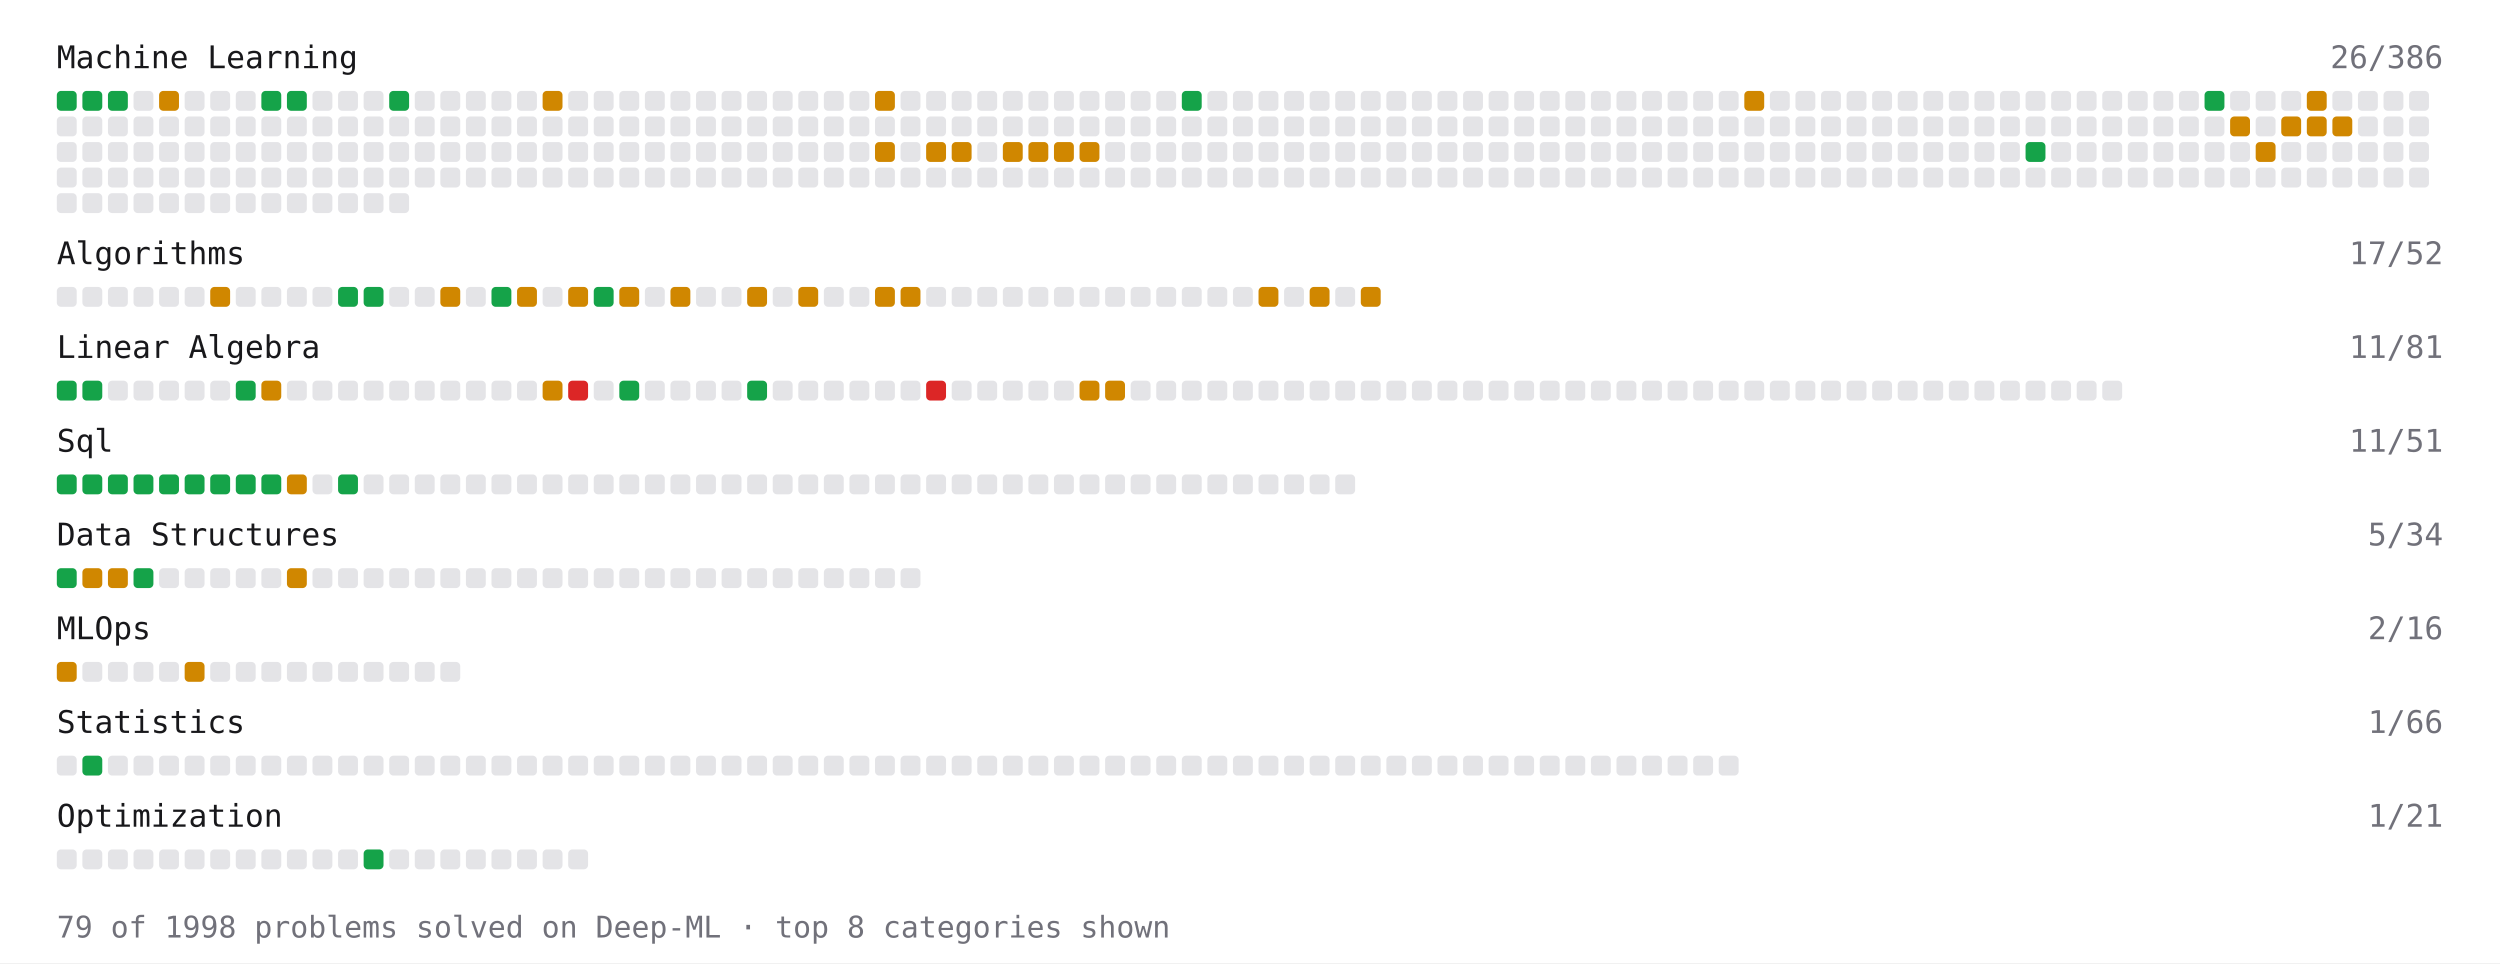
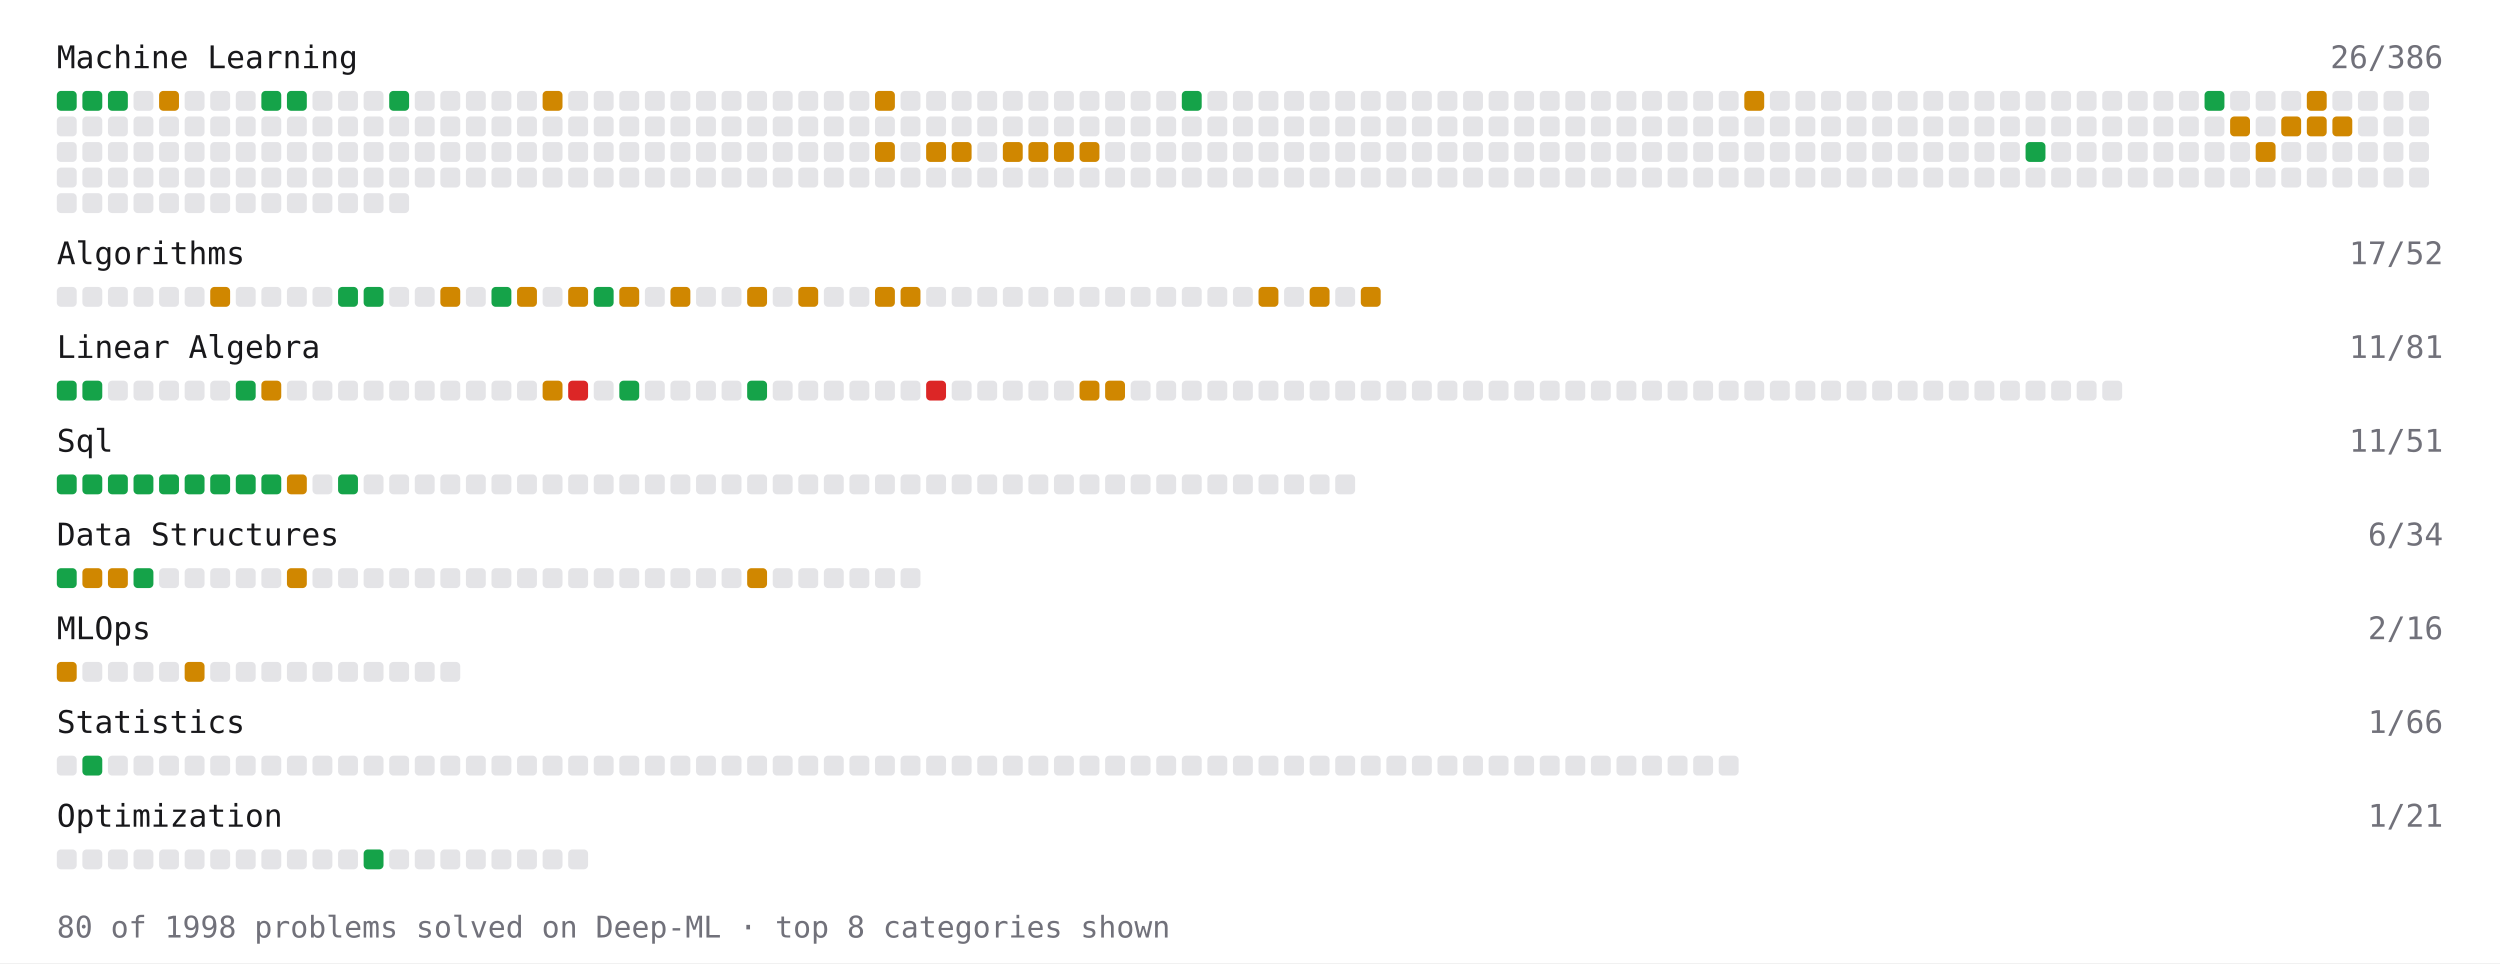
- <svg xmlns="http://www.w3.org/2000/svg" width="880" height="339" viewBox="0 0 880 339" role="img" aria-label="Deep-ML coverage: 79 of 1998 problems solved">
+ <svg xmlns="http://www.w3.org/2000/svg" width="880" height="339" viewBox="0 0 880 339" role="img" aria-label="Deep-ML coverage: 80 of 1998 problems solved">
  <style>
  .bg{fill:#ffffff}.tx{fill:#18181b}.dim{fill:#71717a}.none{fill:#e4e4e7}
  .e{fill:#15a349}.m{fill:#d08700}.h{fill:#dc2626}.u{fill:#a1a1aa}
  @media (prefers-color-scheme:dark){
    .bg{fill:#0b0b0d}.tx{fill:#fafafa}.dim{fill:#8b8b95}.none{fill:#26262b}
    .e{fill:#34d27b}.m{fill:#f5b13d}.h{fill:#f76d6d}.u{fill:#5c5c66}
  }
</style>
  <rect width="880" height="339" class="bg" />
  <text x="20" y="24" class="tx" font-size="11" font-family="ui-monospace,monospace">Machine Learning</text>
  <text x="860" y="24" class="dim" font-size="11" text-anchor="end" font-family="ui-monospace,monospace">26/386</text>
  <rect x="20" y="32" width="7" height="7" rx="1.5" class="e" />
  <rect x="29" y="32" width="7" height="7" rx="1.5" class="e" />
  <rect x="38" y="32" width="7" height="7" rx="1.5" class="e" />
  <rect x="47" y="32" width="7" height="7" rx="1.5" class="none" />
  <rect x="56" y="32" width="7" height="7" rx="1.5" class="m" />
  <rect x="65" y="32" width="7" height="7" rx="1.5" class="none" />
  <rect x="74" y="32" width="7" height="7" rx="1.5" class="none" />
  <rect x="83" y="32" width="7" height="7" rx="1.5" class="none" />
  <rect x="92" y="32" width="7" height="7" rx="1.5" class="e" />
  <rect x="101" y="32" width="7" height="7" rx="1.5" class="e" />
  <rect x="110" y="32" width="7" height="7" rx="1.5" class="none" />
  <rect x="119" y="32" width="7" height="7" rx="1.5" class="none" />
  <rect x="128" y="32" width="7" height="7" rx="1.5" class="none" />
  <rect x="137" y="32" width="7" height="7" rx="1.5" class="e" />
  <rect x="146" y="32" width="7" height="7" rx="1.5" class="none" />
  <rect x="155" y="32" width="7" height="7" rx="1.5" class="none" />
  <rect x="164" y="32" width="7" height="7" rx="1.5" class="none" />
  <rect x="173" y="32" width="7" height="7" rx="1.5" class="none" />
  <rect x="182" y="32" width="7" height="7" rx="1.5" class="none" />
  <rect x="191" y="32" width="7" height="7" rx="1.5" class="m" />
  <rect x="200" y="32" width="7" height="7" rx="1.5" class="none" />
  <rect x="209" y="32" width="7" height="7" rx="1.5" class="none" />
  <rect x="218" y="32" width="7" height="7" rx="1.5" class="none" />
  <rect x="227" y="32" width="7" height="7" rx="1.5" class="none" />
  <rect x="236" y="32" width="7" height="7" rx="1.5" class="none" />
  <rect x="245" y="32" width="7" height="7" rx="1.5" class="none" />
  <rect x="254" y="32" width="7" height="7" rx="1.5" class="none" />
  <rect x="263" y="32" width="7" height="7" rx="1.5" class="none" />
  <rect x="272" y="32" width="7" height="7" rx="1.5" class="none" />
  <rect x="281" y="32" width="7" height="7" rx="1.5" class="none" />
  <rect x="290" y="32" width="7" height="7" rx="1.5" class="none" />
  <rect x="299" y="32" width="7" height="7" rx="1.5" class="none" />
  <rect x="308" y="32" width="7" height="7" rx="1.5" class="m" />
  <rect x="317" y="32" width="7" height="7" rx="1.5" class="none" />
  <rect x="326" y="32" width="7" height="7" rx="1.5" class="none" />
  <rect x="335" y="32" width="7" height="7" rx="1.5" class="none" />
  <rect x="344" y="32" width="7" height="7" rx="1.5" class="none" />
  <rect x="353" y="32" width="7" height="7" rx="1.5" class="none" />
  <rect x="362" y="32" width="7" height="7" rx="1.5" class="none" />
  <rect x="371" y="32" width="7" height="7" rx="1.5" class="none" />
  <rect x="380" y="32" width="7" height="7" rx="1.5" class="none" />
  <rect x="389" y="32" width="7" height="7" rx="1.5" class="none" />
  <rect x="398" y="32" width="7" height="7" rx="1.5" class="none" />
  <rect x="407" y="32" width="7" height="7" rx="1.5" class="none" />
  <rect x="416" y="32" width="7" height="7" rx="1.5" class="e" />
  <rect x="425" y="32" width="7" height="7" rx="1.5" class="none" />
  <rect x="434" y="32" width="7" height="7" rx="1.5" class="none" />
  <rect x="443" y="32" width="7" height="7" rx="1.5" class="none" />
  <rect x="452" y="32" width="7" height="7" rx="1.5" class="none" />
  <rect x="461" y="32" width="7" height="7" rx="1.5" class="none" />
  <rect x="470" y="32" width="7" height="7" rx="1.5" class="none" />
  <rect x="479" y="32" width="7" height="7" rx="1.5" class="none" />
  <rect x="488" y="32" width="7" height="7" rx="1.5" class="none" />
  <rect x="497" y="32" width="7" height="7" rx="1.5" class="none" />
  <rect x="506" y="32" width="7" height="7" rx="1.5" class="none" />
  <rect x="515" y="32" width="7" height="7" rx="1.5" class="none" />
  <rect x="524" y="32" width="7" height="7" rx="1.5" class="none" />
  <rect x="533" y="32" width="7" height="7" rx="1.5" class="none" />
  <rect x="542" y="32" width="7" height="7" rx="1.5" class="none" />
  <rect x="551" y="32" width="7" height="7" rx="1.5" class="none" />
  <rect x="560" y="32" width="7" height="7" rx="1.5" class="none" />
  <rect x="569" y="32" width="7" height="7" rx="1.5" class="none" />
  <rect x="578" y="32" width="7" height="7" rx="1.5" class="none" />
  <rect x="587" y="32" width="7" height="7" rx="1.5" class="none" />
  <rect x="596" y="32" width="7" height="7" rx="1.5" class="none" />
  <rect x="605" y="32" width="7" height="7" rx="1.5" class="none" />
  <rect x="614" y="32" width="7" height="7" rx="1.5" class="m" />
  <rect x="623" y="32" width="7" height="7" rx="1.5" class="none" />
  <rect x="632" y="32" width="7" height="7" rx="1.5" class="none" />
  <rect x="641" y="32" width="7" height="7" rx="1.5" class="none" />
  <rect x="650" y="32" width="7" height="7" rx="1.5" class="none" />
  <rect x="659" y="32" width="7" height="7" rx="1.5" class="none" />
  <rect x="668" y="32" width="7" height="7" rx="1.5" class="none" />
  <rect x="677" y="32" width="7" height="7" rx="1.5" class="none" />
  <rect x="686" y="32" width="7" height="7" rx="1.5" class="none" />
  <rect x="695" y="32" width="7" height="7" rx="1.5" class="none" />
  <rect x="704" y="32" width="7" height="7" rx="1.5" class="none" />
  <rect x="713" y="32" width="7" height="7" rx="1.5" class="none" />
  <rect x="722" y="32" width="7" height="7" rx="1.5" class="none" />
  <rect x="731" y="32" width="7" height="7" rx="1.5" class="none" />
  <rect x="740" y="32" width="7" height="7" rx="1.5" class="none" />
  <rect x="749" y="32" width="7" height="7" rx="1.5" class="none" />
  <rect x="758" y="32" width="7" height="7" rx="1.5" class="none" />
  <rect x="767" y="32" width="7" height="7" rx="1.5" class="none" />
  <rect x="776" y="32" width="7" height="7" rx="1.5" class="e" />
  <rect x="785" y="32" width="7" height="7" rx="1.5" class="none" />
  <rect x="794" y="32" width="7" height="7" rx="1.5" class="none" />
  <rect x="803" y="32" width="7" height="7" rx="1.5" class="none" />
  <rect x="812" y="32" width="7" height="7" rx="1.5" class="m" />
  <rect x="821" y="32" width="7" height="7" rx="1.5" class="none" />
  <rect x="830" y="32" width="7" height="7" rx="1.5" class="none" />
  <rect x="839" y="32" width="7" height="7" rx="1.5" class="none" />
  <rect x="848" y="32" width="7" height="7" rx="1.5" class="none" />
  <rect x="20" y="41" width="7" height="7" rx="1.5" class="none" />
  <rect x="29" y="41" width="7" height="7" rx="1.5" class="none" />
  <rect x="38" y="41" width="7" height="7" rx="1.5" class="none" />
  <rect x="47" y="41" width="7" height="7" rx="1.5" class="none" />
  <rect x="56" y="41" width="7" height="7" rx="1.5" class="none" />
  <rect x="65" y="41" width="7" height="7" rx="1.5" class="none" />
  <rect x="74" y="41" width="7" height="7" rx="1.5" class="none" />
  <rect x="83" y="41" width="7" height="7" rx="1.5" class="none" />
  <rect x="92" y="41" width="7" height="7" rx="1.5" class="none" />
  <rect x="101" y="41" width="7" height="7" rx="1.5" class="none" />
  <rect x="110" y="41" width="7" height="7" rx="1.5" class="none" />
  <rect x="119" y="41" width="7" height="7" rx="1.5" class="none" />
  <rect x="128" y="41" width="7" height="7" rx="1.5" class="none" />
  <rect x="137" y="41" width="7" height="7" rx="1.5" class="none" />
  <rect x="146" y="41" width="7" height="7" rx="1.5" class="none" />
  <rect x="155" y="41" width="7" height="7" rx="1.5" class="none" />
  <rect x="164" y="41" width="7" height="7" rx="1.5" class="none" />
  <rect x="173" y="41" width="7" height="7" rx="1.5" class="none" />
  <rect x="182" y="41" width="7" height="7" rx="1.5" class="none" />
  <rect x="191" y="41" width="7" height="7" rx="1.5" class="none" />
  <rect x="200" y="41" width="7" height="7" rx="1.5" class="none" />
  <rect x="209" y="41" width="7" height="7" rx="1.5" class="none" />
  <rect x="218" y="41" width="7" height="7" rx="1.5" class="none" />
  <rect x="227" y="41" width="7" height="7" rx="1.5" class="none" />
  <rect x="236" y="41" width="7" height="7" rx="1.5" class="none" />
  <rect x="245" y="41" width="7" height="7" rx="1.5" class="none" />
  <rect x="254" y="41" width="7" height="7" rx="1.5" class="none" />
  <rect x="263" y="41" width="7" height="7" rx="1.5" class="none" />
  <rect x="272" y="41" width="7" height="7" rx="1.5" class="none" />
  <rect x="281" y="41" width="7" height="7" rx="1.5" class="none" />
  <rect x="290" y="41" width="7" height="7" rx="1.5" class="none" />
  <rect x="299" y="41" width="7" height="7" rx="1.5" class="none" />
  <rect x="308" y="41" width="7" height="7" rx="1.5" class="none" />
  <rect x="317" y="41" width="7" height="7" rx="1.5" class="none" />
  <rect x="326" y="41" width="7" height="7" rx="1.5" class="none" />
  <rect x="335" y="41" width="7" height="7" rx="1.5" class="none" />
  <rect x="344" y="41" width="7" height="7" rx="1.5" class="none" />
  <rect x="353" y="41" width="7" height="7" rx="1.5" class="none" />
  <rect x="362" y="41" width="7" height="7" rx="1.5" class="none" />
  <rect x="371" y="41" width="7" height="7" rx="1.5" class="none" />
  <rect x="380" y="41" width="7" height="7" rx="1.5" class="none" />
  <rect x="389" y="41" width="7" height="7" rx="1.5" class="none" />
  <rect x="398" y="41" width="7" height="7" rx="1.5" class="none" />
  <rect x="407" y="41" width="7" height="7" rx="1.5" class="none" />
  <rect x="416" y="41" width="7" height="7" rx="1.5" class="none" />
  <rect x="425" y="41" width="7" height="7" rx="1.5" class="none" />
  <rect x="434" y="41" width="7" height="7" rx="1.5" class="none" />
  <rect x="443" y="41" width="7" height="7" rx="1.5" class="none" />
  <rect x="452" y="41" width="7" height="7" rx="1.5" class="none" />
  <rect x="461" y="41" width="7" height="7" rx="1.5" class="none" />
  <rect x="470" y="41" width="7" height="7" rx="1.5" class="none" />
  <rect x="479" y="41" width="7" height="7" rx="1.5" class="none" />
  <rect x="488" y="41" width="7" height="7" rx="1.5" class="none" />
  <rect x="497" y="41" width="7" height="7" rx="1.5" class="none" />
  <rect x="506" y="41" width="7" height="7" rx="1.5" class="none" />
  <rect x="515" y="41" width="7" height="7" rx="1.5" class="none" />
  <rect x="524" y="41" width="7" height="7" rx="1.5" class="none" />
  <rect x="533" y="41" width="7" height="7" rx="1.5" class="none" />
  <rect x="542" y="41" width="7" height="7" rx="1.5" class="none" />
  <rect x="551" y="41" width="7" height="7" rx="1.5" class="none" />
  <rect x="560" y="41" width="7" height="7" rx="1.5" class="none" />
  <rect x="569" y="41" width="7" height="7" rx="1.5" class="none" />
  <rect x="578" y="41" width="7" height="7" rx="1.5" class="none" />
  <rect x="587" y="41" width="7" height="7" rx="1.5" class="none" />
  <rect x="596" y="41" width="7" height="7" rx="1.5" class="none" />
  <rect x="605" y="41" width="7" height="7" rx="1.5" class="none" />
  <rect x="614" y="41" width="7" height="7" rx="1.5" class="none" />
  <rect x="623" y="41" width="7" height="7" rx="1.5" class="none" />
  <rect x="632" y="41" width="7" height="7" rx="1.5" class="none" />
  <rect x="641" y="41" width="7" height="7" rx="1.5" class="none" />
  <rect x="650" y="41" width="7" height="7" rx="1.5" class="none" />
  <rect x="659" y="41" width="7" height="7" rx="1.5" class="none" />
  <rect x="668" y="41" width="7" height="7" rx="1.5" class="none" />
  <rect x="677" y="41" width="7" height="7" rx="1.5" class="none" />
  <rect x="686" y="41" width="7" height="7" rx="1.5" class="none" />
  <rect x="695" y="41" width="7" height="7" rx="1.5" class="none" />
  <rect x="704" y="41" width="7" height="7" rx="1.5" class="none" />
  <rect x="713" y="41" width="7" height="7" rx="1.5" class="none" />
  <rect x="722" y="41" width="7" height="7" rx="1.5" class="none" />
  <rect x="731" y="41" width="7" height="7" rx="1.5" class="none" />
  <rect x="740" y="41" width="7" height="7" rx="1.5" class="none" />
  <rect x="749" y="41" width="7" height="7" rx="1.5" class="none" />
  <rect x="758" y="41" width="7" height="7" rx="1.5" class="none" />
  <rect x="767" y="41" width="7" height="7" rx="1.5" class="none" />
  <rect x="776" y="41" width="7" height="7" rx="1.5" class="none" />
  <rect x="785" y="41" width="7" height="7" rx="1.5" class="m" />
  <rect x="794" y="41" width="7" height="7" rx="1.5" class="none" />
  <rect x="803" y="41" width="7" height="7" rx="1.5" class="m" />
  <rect x="812" y="41" width="7" height="7" rx="1.5" class="m" />
  <rect x="821" y="41" width="7" height="7" rx="1.5" class="m" />
  <rect x="830" y="41" width="7" height="7" rx="1.5" class="none" />
  <rect x="839" y="41" width="7" height="7" rx="1.5" class="none" />
  <rect x="848" y="41" width="7" height="7" rx="1.5" class="none" />
  <rect x="20" y="50" width="7" height="7" rx="1.5" class="none" />
  <rect x="29" y="50" width="7" height="7" rx="1.5" class="none" />
  <rect x="38" y="50" width="7" height="7" rx="1.5" class="none" />
  <rect x="47" y="50" width="7" height="7" rx="1.5" class="none" />
  <rect x="56" y="50" width="7" height="7" rx="1.5" class="none" />
  <rect x="65" y="50" width="7" height="7" rx="1.5" class="none" />
  <rect x="74" y="50" width="7" height="7" rx="1.5" class="none" />
  <rect x="83" y="50" width="7" height="7" rx="1.5" class="none" />
  <rect x="92" y="50" width="7" height="7" rx="1.5" class="none" />
  <rect x="101" y="50" width="7" height="7" rx="1.5" class="none" />
  <rect x="110" y="50" width="7" height="7" rx="1.5" class="none" />
  <rect x="119" y="50" width="7" height="7" rx="1.5" class="none" />
  <rect x="128" y="50" width="7" height="7" rx="1.5" class="none" />
  <rect x="137" y="50" width="7" height="7" rx="1.5" class="none" />
  <rect x="146" y="50" width="7" height="7" rx="1.5" class="none" />
  <rect x="155" y="50" width="7" height="7" rx="1.5" class="none" />
  <rect x="164" y="50" width="7" height="7" rx="1.5" class="none" />
  <rect x="173" y="50" width="7" height="7" rx="1.5" class="none" />
  <rect x="182" y="50" width="7" height="7" rx="1.5" class="none" />
  <rect x="191" y="50" width="7" height="7" rx="1.5" class="none" />
  <rect x="200" y="50" width="7" height="7" rx="1.5" class="none" />
  <rect x="209" y="50" width="7" height="7" rx="1.5" class="none" />
  <rect x="218" y="50" width="7" height="7" rx="1.5" class="none" />
  <rect x="227" y="50" width="7" height="7" rx="1.5" class="none" />
  <rect x="236" y="50" width="7" height="7" rx="1.5" class="none" />
  <rect x="245" y="50" width="7" height="7" rx="1.5" class="none" />
  <rect x="254" y="50" width="7" height="7" rx="1.5" class="none" />
  <rect x="263" y="50" width="7" height="7" rx="1.5" class="none" />
  <rect x="272" y="50" width="7" height="7" rx="1.5" class="none" />
  <rect x="281" y="50" width="7" height="7" rx="1.5" class="none" />
  <rect x="290" y="50" width="7" height="7" rx="1.5" class="none" />
  <rect x="299" y="50" width="7" height="7" rx="1.5" class="none" />
  <rect x="308" y="50" width="7" height="7" rx="1.5" class="m" />
  <rect x="317" y="50" width="7" height="7" rx="1.5" class="none" />
  <rect x="326" y="50" width="7" height="7" rx="1.5" class="m" />
  <rect x="335" y="50" width="7" height="7" rx="1.5" class="m" />
  <rect x="344" y="50" width="7" height="7" rx="1.5" class="none" />
  <rect x="353" y="50" width="7" height="7" rx="1.5" class="m" />
  <rect x="362" y="50" width="7" height="7" rx="1.5" class="m" />
  <rect x="371" y="50" width="7" height="7" rx="1.5" class="m" />
  <rect x="380" y="50" width="7" height="7" rx="1.5" class="m" />
  <rect x="389" y="50" width="7" height="7" rx="1.5" class="none" />
  <rect x="398" y="50" width="7" height="7" rx="1.5" class="none" />
  <rect x="407" y="50" width="7" height="7" rx="1.5" class="none" />
  <rect x="416" y="50" width="7" height="7" rx="1.5" class="none" />
  <rect x="425" y="50" width="7" height="7" rx="1.5" class="none" />
  <rect x="434" y="50" width="7" height="7" rx="1.5" class="none" />
  <rect x="443" y="50" width="7" height="7" rx="1.5" class="none" />
  <rect x="452" y="50" width="7" height="7" rx="1.5" class="none" />
  <rect x="461" y="50" width="7" height="7" rx="1.5" class="none" />
  <rect x="470" y="50" width="7" height="7" rx="1.5" class="none" />
  <rect x="479" y="50" width="7" height="7" rx="1.5" class="none" />
  <rect x="488" y="50" width="7" height="7" rx="1.5" class="none" />
  <rect x="497" y="50" width="7" height="7" rx="1.5" class="none" />
  <rect x="506" y="50" width="7" height="7" rx="1.5" class="none" />
  <rect x="515" y="50" width="7" height="7" rx="1.5" class="none" />
  <rect x="524" y="50" width="7" height="7" rx="1.5" class="none" />
  <rect x="533" y="50" width="7" height="7" rx="1.5" class="none" />
  <rect x="542" y="50" width="7" height="7" rx="1.5" class="none" />
  <rect x="551" y="50" width="7" height="7" rx="1.5" class="none" />
  <rect x="560" y="50" width="7" height="7" rx="1.5" class="none" />
  <rect x="569" y="50" width="7" height="7" rx="1.5" class="none" />
  <rect x="578" y="50" width="7" height="7" rx="1.5" class="none" />
  <rect x="587" y="50" width="7" height="7" rx="1.5" class="none" />
  <rect x="596" y="50" width="7" height="7" rx="1.5" class="none" />
  <rect x="605" y="50" width="7" height="7" rx="1.5" class="none" />
  <rect x="614" y="50" width="7" height="7" rx="1.5" class="none" />
  <rect x="623" y="50" width="7" height="7" rx="1.5" class="none" />
  <rect x="632" y="50" width="7" height="7" rx="1.5" class="none" />
  <rect x="641" y="50" width="7" height="7" rx="1.5" class="none" />
  <rect x="650" y="50" width="7" height="7" rx="1.5" class="none" />
  <rect x="659" y="50" width="7" height="7" rx="1.5" class="none" />
  <rect x="668" y="50" width="7" height="7" rx="1.5" class="none" />
  <rect x="677" y="50" width="7" height="7" rx="1.5" class="none" />
  <rect x="686" y="50" width="7" height="7" rx="1.5" class="none" />
  <rect x="695" y="50" width="7" height="7" rx="1.5" class="none" />
  <rect x="704" y="50" width="7" height="7" rx="1.5" class="none" />
  <rect x="713" y="50" width="7" height="7" rx="1.5" class="e" />
  <rect x="722" y="50" width="7" height="7" rx="1.5" class="none" />
  <rect x="731" y="50" width="7" height="7" rx="1.5" class="none" />
  <rect x="740" y="50" width="7" height="7" rx="1.5" class="none" />
  <rect x="749" y="50" width="7" height="7" rx="1.5" class="none" />
  <rect x="758" y="50" width="7" height="7" rx="1.5" class="none" />
  <rect x="767" y="50" width="7" height="7" rx="1.5" class="none" />
  <rect x="776" y="50" width="7" height="7" rx="1.5" class="none" />
  <rect x="785" y="50" width="7" height="7" rx="1.5" class="none" />
  <rect x="794" y="50" width="7" height="7" rx="1.5" class="m" />
  <rect x="803" y="50" width="7" height="7" rx="1.5" class="none" />
  <rect x="812" y="50" width="7" height="7" rx="1.5" class="none" />
  <rect x="821" y="50" width="7" height="7" rx="1.5" class="none" />
  <rect x="830" y="50" width="7" height="7" rx="1.5" class="none" />
  <rect x="839" y="50" width="7" height="7" rx="1.5" class="none" />
  <rect x="848" y="50" width="7" height="7" rx="1.5" class="none" />
  <rect x="20" y="59" width="7" height="7" rx="1.5" class="none" />
  <rect x="29" y="59" width="7" height="7" rx="1.5" class="none" />
  <rect x="38" y="59" width="7" height="7" rx="1.5" class="none" />
  <rect x="47" y="59" width="7" height="7" rx="1.5" class="none" />
  <rect x="56" y="59" width="7" height="7" rx="1.5" class="none" />
  <rect x="65" y="59" width="7" height="7" rx="1.5" class="none" />
  <rect x="74" y="59" width="7" height="7" rx="1.5" class="none" />
  <rect x="83" y="59" width="7" height="7" rx="1.5" class="none" />
  <rect x="92" y="59" width="7" height="7" rx="1.5" class="none" />
  <rect x="101" y="59" width="7" height="7" rx="1.5" class="none" />
  <rect x="110" y="59" width="7" height="7" rx="1.5" class="none" />
  <rect x="119" y="59" width="7" height="7" rx="1.5" class="none" />
  <rect x="128" y="59" width="7" height="7" rx="1.5" class="none" />
  <rect x="137" y="59" width="7" height="7" rx="1.5" class="none" />
  <rect x="146" y="59" width="7" height="7" rx="1.5" class="none" />
  <rect x="155" y="59" width="7" height="7" rx="1.5" class="none" />
  <rect x="164" y="59" width="7" height="7" rx="1.5" class="none" />
  <rect x="173" y="59" width="7" height="7" rx="1.5" class="none" />
  <rect x="182" y="59" width="7" height="7" rx="1.5" class="none" />
  <rect x="191" y="59" width="7" height="7" rx="1.5" class="none" />
  <rect x="200" y="59" width="7" height="7" rx="1.5" class="none" />
  <rect x="209" y="59" width="7" height="7" rx="1.5" class="none" />
  <rect x="218" y="59" width="7" height="7" rx="1.5" class="none" />
  <rect x="227" y="59" width="7" height="7" rx="1.5" class="none" />
  <rect x="236" y="59" width="7" height="7" rx="1.5" class="none" />
  <rect x="245" y="59" width="7" height="7" rx="1.5" class="none" />
  <rect x="254" y="59" width="7" height="7" rx="1.5" class="none" />
  <rect x="263" y="59" width="7" height="7" rx="1.5" class="none" />
  <rect x="272" y="59" width="7" height="7" rx="1.5" class="none" />
  <rect x="281" y="59" width="7" height="7" rx="1.5" class="none" />
  <rect x="290" y="59" width="7" height="7" rx="1.5" class="none" />
  <rect x="299" y="59" width="7" height="7" rx="1.5" class="none" />
  <rect x="308" y="59" width="7" height="7" rx="1.5" class="none" />
  <rect x="317" y="59" width="7" height="7" rx="1.5" class="none" />
  <rect x="326" y="59" width="7" height="7" rx="1.5" class="none" />
  <rect x="335" y="59" width="7" height="7" rx="1.5" class="none" />
  <rect x="344" y="59" width="7" height="7" rx="1.5" class="none" />
  <rect x="353" y="59" width="7" height="7" rx="1.5" class="none" />
  <rect x="362" y="59" width="7" height="7" rx="1.5" class="none" />
  <rect x="371" y="59" width="7" height="7" rx="1.5" class="none" />
  <rect x="380" y="59" width="7" height="7" rx="1.5" class="none" />
  <rect x="389" y="59" width="7" height="7" rx="1.5" class="none" />
  <rect x="398" y="59" width="7" height="7" rx="1.5" class="none" />
  <rect x="407" y="59" width="7" height="7" rx="1.5" class="none" />
  <rect x="416" y="59" width="7" height="7" rx="1.5" class="none" />
  <rect x="425" y="59" width="7" height="7" rx="1.5" class="none" />
  <rect x="434" y="59" width="7" height="7" rx="1.5" class="none" />
  <rect x="443" y="59" width="7" height="7" rx="1.5" class="none" />
  <rect x="452" y="59" width="7" height="7" rx="1.5" class="none" />
  <rect x="461" y="59" width="7" height="7" rx="1.5" class="none" />
  <rect x="470" y="59" width="7" height="7" rx="1.5" class="none" />
  <rect x="479" y="59" width="7" height="7" rx="1.5" class="none" />
  <rect x="488" y="59" width="7" height="7" rx="1.5" class="none" />
  <rect x="497" y="59" width="7" height="7" rx="1.5" class="none" />
  <rect x="506" y="59" width="7" height="7" rx="1.5" class="none" />
  <rect x="515" y="59" width="7" height="7" rx="1.5" class="none" />
  <rect x="524" y="59" width="7" height="7" rx="1.5" class="none" />
  <rect x="533" y="59" width="7" height="7" rx="1.5" class="none" />
  <rect x="542" y="59" width="7" height="7" rx="1.5" class="none" />
  <rect x="551" y="59" width="7" height="7" rx="1.5" class="none" />
  <rect x="560" y="59" width="7" height="7" rx="1.5" class="none" />
  <rect x="569" y="59" width="7" height="7" rx="1.5" class="none" />
  <rect x="578" y="59" width="7" height="7" rx="1.5" class="none" />
  <rect x="587" y="59" width="7" height="7" rx="1.5" class="none" />
  <rect x="596" y="59" width="7" height="7" rx="1.5" class="none" />
  <rect x="605" y="59" width="7" height="7" rx="1.5" class="none" />
  <rect x="614" y="59" width="7" height="7" rx="1.5" class="none" />
  <rect x="623" y="59" width="7" height="7" rx="1.5" class="none" />
  <rect x="632" y="59" width="7" height="7" rx="1.5" class="none" />
  <rect x="641" y="59" width="7" height="7" rx="1.5" class="none" />
  <rect x="650" y="59" width="7" height="7" rx="1.5" class="none" />
  <rect x="659" y="59" width="7" height="7" rx="1.5" class="none" />
  <rect x="668" y="59" width="7" height="7" rx="1.5" class="none" />
  <rect x="677" y="59" width="7" height="7" rx="1.5" class="none" />
  <rect x="686" y="59" width="7" height="7" rx="1.5" class="none" />
  <rect x="695" y="59" width="7" height="7" rx="1.5" class="none" />
  <rect x="704" y="59" width="7" height="7" rx="1.5" class="none" />
  <rect x="713" y="59" width="7" height="7" rx="1.5" class="none" />
  <rect x="722" y="59" width="7" height="7" rx="1.5" class="none" />
  <rect x="731" y="59" width="7" height="7" rx="1.5" class="none" />
  <rect x="740" y="59" width="7" height="7" rx="1.5" class="none" />
  <rect x="749" y="59" width="7" height="7" rx="1.5" class="none" />
  <rect x="758" y="59" width="7" height="7" rx="1.5" class="none" />
  <rect x="767" y="59" width="7" height="7" rx="1.5" class="none" />
  <rect x="776" y="59" width="7" height="7" rx="1.5" class="none" />
  <rect x="785" y="59" width="7" height="7" rx="1.5" class="none" />
  <rect x="794" y="59" width="7" height="7" rx="1.5" class="none" />
  <rect x="803" y="59" width="7" height="7" rx="1.5" class="none" />
  <rect x="812" y="59" width="7" height="7" rx="1.5" class="none" />
  <rect x="821" y="59" width="7" height="7" rx="1.5" class="none" />
  <rect x="830" y="59" width="7" height="7" rx="1.5" class="none" />
  <rect x="839" y="59" width="7" height="7" rx="1.5" class="none" />
  <rect x="848" y="59" width="7" height="7" rx="1.5" class="none" />
  <rect x="20" y="68" width="7" height="7" rx="1.5" class="none" />
  <rect x="29" y="68" width="7" height="7" rx="1.5" class="none" />
  <rect x="38" y="68" width="7" height="7" rx="1.5" class="none" />
  <rect x="47" y="68" width="7" height="7" rx="1.5" class="none" />
  <rect x="56" y="68" width="7" height="7" rx="1.5" class="none" />
  <rect x="65" y="68" width="7" height="7" rx="1.5" class="none" />
  <rect x="74" y="68" width="7" height="7" rx="1.5" class="none" />
  <rect x="83" y="68" width="7" height="7" rx="1.5" class="none" />
  <rect x="92" y="68" width="7" height="7" rx="1.5" class="none" />
  <rect x="101" y="68" width="7" height="7" rx="1.5" class="none" />
  <rect x="110" y="68" width="7" height="7" rx="1.5" class="none" />
  <rect x="119" y="68" width="7" height="7" rx="1.5" class="none" />
  <rect x="128" y="68" width="7" height="7" rx="1.5" class="none" />
  <rect x="137" y="68" width="7" height="7" rx="1.5" class="none" />
  <text x="20" y="93" class="tx" font-size="11" font-family="ui-monospace,monospace">Algorithms</text>
  <text x="860" y="93" class="dim" font-size="11" text-anchor="end" font-family="ui-monospace,monospace">17/52</text>
  <rect x="20" y="101" width="7" height="7" rx="1.5" class="none" />
  <rect x="29" y="101" width="7" height="7" rx="1.5" class="none" />
  <rect x="38" y="101" width="7" height="7" rx="1.5" class="none" />
  <rect x="47" y="101" width="7" height="7" rx="1.5" class="none" />
  <rect x="56" y="101" width="7" height="7" rx="1.5" class="none" />
  <rect x="65" y="101" width="7" height="7" rx="1.5" class="none" />
  <rect x="74" y="101" width="7" height="7" rx="1.5" class="m" />
  <rect x="83" y="101" width="7" height="7" rx="1.5" class="none" />
  <rect x="92" y="101" width="7" height="7" rx="1.5" class="none" />
  <rect x="101" y="101" width="7" height="7" rx="1.5" class="none" />
  <rect x="110" y="101" width="7" height="7" rx="1.5" class="none" />
  <rect x="119" y="101" width="7" height="7" rx="1.5" class="e" />
  <rect x="128" y="101" width="7" height="7" rx="1.5" class="e" />
  <rect x="137" y="101" width="7" height="7" rx="1.5" class="none" />
  <rect x="146" y="101" width="7" height="7" rx="1.5" class="none" />
  <rect x="155" y="101" width="7" height="7" rx="1.5" class="m" />
  <rect x="164" y="101" width="7" height="7" rx="1.5" class="none" />
  <rect x="173" y="101" width="7" height="7" rx="1.5" class="e" />
  <rect x="182" y="101" width="7" height="7" rx="1.5" class="m" />
  <rect x="191" y="101" width="7" height="7" rx="1.5" class="none" />
  <rect x="200" y="101" width="7" height="7" rx="1.5" class="m" />
  <rect x="209" y="101" width="7" height="7" rx="1.5" class="e" />
  <rect x="218" y="101" width="7" height="7" rx="1.5" class="m" />
  <rect x="227" y="101" width="7" height="7" rx="1.5" class="none" />
  <rect x="236" y="101" width="7" height="7" rx="1.5" class="m" />
  <rect x="245" y="101" width="7" height="7" rx="1.5" class="none" />
  <rect x="254" y="101" width="7" height="7" rx="1.5" class="none" />
  <rect x="263" y="101" width="7" height="7" rx="1.5" class="m" />
  <rect x="272" y="101" width="7" height="7" rx="1.5" class="none" />
  <rect x="281" y="101" width="7" height="7" rx="1.5" class="m" />
  <rect x="290" y="101" width="7" height="7" rx="1.5" class="none" />
  <rect x="299" y="101" width="7" height="7" rx="1.5" class="none" />
  <rect x="308" y="101" width="7" height="7" rx="1.5" class="m" />
  <rect x="317" y="101" width="7" height="7" rx="1.5" class="m" />
  <rect x="326" y="101" width="7" height="7" rx="1.5" class="none" />
  <rect x="335" y="101" width="7" height="7" rx="1.5" class="none" />
  <rect x="344" y="101" width="7" height="7" rx="1.5" class="none" />
  <rect x="353" y="101" width="7" height="7" rx="1.5" class="none" />
  <rect x="362" y="101" width="7" height="7" rx="1.5" class="none" />
  <rect x="371" y="101" width="7" height="7" rx="1.5" class="none" />
  <rect x="380" y="101" width="7" height="7" rx="1.5" class="none" />
  <rect x="389" y="101" width="7" height="7" rx="1.5" class="none" />
  <rect x="398" y="101" width="7" height="7" rx="1.5" class="none" />
  <rect x="407" y="101" width="7" height="7" rx="1.5" class="none" />
  <rect x="416" y="101" width="7" height="7" rx="1.5" class="none" />
  <rect x="425" y="101" width="7" height="7" rx="1.5" class="none" />
  <rect x="434" y="101" width="7" height="7" rx="1.5" class="none" />
  <rect x="443" y="101" width="7" height="7" rx="1.5" class="m" />
  <rect x="452" y="101" width="7" height="7" rx="1.5" class="none" />
  <rect x="461" y="101" width="7" height="7" rx="1.5" class="m" />
  <rect x="470" y="101" width="7" height="7" rx="1.5" class="none" />
  <rect x="479" y="101" width="7" height="7" rx="1.5" class="m" />
  <text x="20" y="126" class="tx" font-size="11" font-family="ui-monospace,monospace">Linear Algebra</text>
  <text x="860" y="126" class="dim" font-size="11" text-anchor="end" font-family="ui-monospace,monospace">11/81</text>
  <rect x="20" y="134" width="7" height="7" rx="1.5" class="e" />
  <rect x="29" y="134" width="7" height="7" rx="1.5" class="e" />
  <rect x="38" y="134" width="7" height="7" rx="1.5" class="none" />
  <rect x="47" y="134" width="7" height="7" rx="1.5" class="none" />
  <rect x="56" y="134" width="7" height="7" rx="1.5" class="none" />
  <rect x="65" y="134" width="7" height="7" rx="1.5" class="none" />
  <rect x="74" y="134" width="7" height="7" rx="1.5" class="none" />
  <rect x="83" y="134" width="7" height="7" rx="1.5" class="e" />
  <rect x="92" y="134" width="7" height="7" rx="1.5" class="m" />
  <rect x="101" y="134" width="7" height="7" rx="1.5" class="none" />
  <rect x="110" y="134" width="7" height="7" rx="1.5" class="none" />
  <rect x="119" y="134" width="7" height="7" rx="1.5" class="none" />
  <rect x="128" y="134" width="7" height="7" rx="1.5" class="none" />
  <rect x="137" y="134" width="7" height="7" rx="1.5" class="none" />
  <rect x="146" y="134" width="7" height="7" rx="1.5" class="none" />
  <rect x="155" y="134" width="7" height="7" rx="1.5" class="none" />
  <rect x="164" y="134" width="7" height="7" rx="1.5" class="none" />
  <rect x="173" y="134" width="7" height="7" rx="1.5" class="none" />
  <rect x="182" y="134" width="7" height="7" rx="1.5" class="none" />
  <rect x="191" y="134" width="7" height="7" rx="1.5" class="m" />
  <rect x="200" y="134" width="7" height="7" rx="1.5" class="h" />
  <rect x="209" y="134" width="7" height="7" rx="1.5" class="none" />
  <rect x="218" y="134" width="7" height="7" rx="1.5" class="e" />
  <rect x="227" y="134" width="7" height="7" rx="1.5" class="none" />
  <rect x="236" y="134" width="7" height="7" rx="1.5" class="none" />
  <rect x="245" y="134" width="7" height="7" rx="1.5" class="none" />
  <rect x="254" y="134" width="7" height="7" rx="1.5" class="none" />
  <rect x="263" y="134" width="7" height="7" rx="1.5" class="e" />
  <rect x="272" y="134" width="7" height="7" rx="1.5" class="none" />
  <rect x="281" y="134" width="7" height="7" rx="1.5" class="none" />
  <rect x="290" y="134" width="7" height="7" rx="1.5" class="none" />
  <rect x="299" y="134" width="7" height="7" rx="1.5" class="none" />
  <rect x="308" y="134" width="7" height="7" rx="1.5" class="none" />
  <rect x="317" y="134" width="7" height="7" rx="1.5" class="none" />
  <rect x="326" y="134" width="7" height="7" rx="1.5" class="h" />
  <rect x="335" y="134" width="7" height="7" rx="1.5" class="none" />
  <rect x="344" y="134" width="7" height="7" rx="1.5" class="none" />
  <rect x="353" y="134" width="7" height="7" rx="1.5" class="none" />
  <rect x="362" y="134" width="7" height="7" rx="1.5" class="none" />
  <rect x="371" y="134" width="7" height="7" rx="1.5" class="none" />
  <rect x="380" y="134" width="7" height="7" rx="1.5" class="m" />
  <rect x="389" y="134" width="7" height="7" rx="1.5" class="m" />
  <rect x="398" y="134" width="7" height="7" rx="1.5" class="none" />
  <rect x="407" y="134" width="7" height="7" rx="1.5" class="none" />
  <rect x="416" y="134" width="7" height="7" rx="1.5" class="none" />
  <rect x="425" y="134" width="7" height="7" rx="1.5" class="none" />
  <rect x="434" y="134" width="7" height="7" rx="1.5" class="none" />
  <rect x="443" y="134" width="7" height="7" rx="1.5" class="none" />
  <rect x="452" y="134" width="7" height="7" rx="1.5" class="none" />
  <rect x="461" y="134" width="7" height="7" rx="1.5" class="none" />
  <rect x="470" y="134" width="7" height="7" rx="1.5" class="none" />
  <rect x="479" y="134" width="7" height="7" rx="1.5" class="none" />
  <rect x="488" y="134" width="7" height="7" rx="1.5" class="none" />
  <rect x="497" y="134" width="7" height="7" rx="1.5" class="none" />
  <rect x="506" y="134" width="7" height="7" rx="1.5" class="none" />
  <rect x="515" y="134" width="7" height="7" rx="1.5" class="none" />
  <rect x="524" y="134" width="7" height="7" rx="1.5" class="none" />
  <rect x="533" y="134" width="7" height="7" rx="1.5" class="none" />
  <rect x="542" y="134" width="7" height="7" rx="1.5" class="none" />
  <rect x="551" y="134" width="7" height="7" rx="1.5" class="none" />
  <rect x="560" y="134" width="7" height="7" rx="1.5" class="none" />
  <rect x="569" y="134" width="7" height="7" rx="1.5" class="none" />
  <rect x="578" y="134" width="7" height="7" rx="1.5" class="none" />
  <rect x="587" y="134" width="7" height="7" rx="1.5" class="none" />
  <rect x="596" y="134" width="7" height="7" rx="1.5" class="none" />
  <rect x="605" y="134" width="7" height="7" rx="1.5" class="none" />
  <rect x="614" y="134" width="7" height="7" rx="1.5" class="none" />
  <rect x="623" y="134" width="7" height="7" rx="1.5" class="none" />
  <rect x="632" y="134" width="7" height="7" rx="1.5" class="none" />
  <rect x="641" y="134" width="7" height="7" rx="1.5" class="none" />
  <rect x="650" y="134" width="7" height="7" rx="1.5" class="none" />
  <rect x="659" y="134" width="7" height="7" rx="1.5" class="none" />
  <rect x="668" y="134" width="7" height="7" rx="1.5" class="none" />
  <rect x="677" y="134" width="7" height="7" rx="1.5" class="none" />
  <rect x="686" y="134" width="7" height="7" rx="1.5" class="none" />
  <rect x="695" y="134" width="7" height="7" rx="1.5" class="none" />
  <rect x="704" y="134" width="7" height="7" rx="1.5" class="none" />
  <rect x="713" y="134" width="7" height="7" rx="1.5" class="none" />
  <rect x="722" y="134" width="7" height="7" rx="1.5" class="none" />
  <rect x="731" y="134" width="7" height="7" rx="1.5" class="none" />
  <rect x="740" y="134" width="7" height="7" rx="1.5" class="none" />
  <text x="20" y="159" class="tx" font-size="11" font-family="ui-monospace,monospace">Sql</text>
  <text x="860" y="159" class="dim" font-size="11" text-anchor="end" font-family="ui-monospace,monospace">11/51</text>
  <rect x="20" y="167" width="7" height="7" rx="1.5" class="e" />
  <rect x="29" y="167" width="7" height="7" rx="1.5" class="e" />
  <rect x="38" y="167" width="7" height="7" rx="1.5" class="e" />
  <rect x="47" y="167" width="7" height="7" rx="1.5" class="e" />
  <rect x="56" y="167" width="7" height="7" rx="1.5" class="e" />
  <rect x="65" y="167" width="7" height="7" rx="1.5" class="e" />
  <rect x="74" y="167" width="7" height="7" rx="1.5" class="e" />
  <rect x="83" y="167" width="7" height="7" rx="1.5" class="e" />
  <rect x="92" y="167" width="7" height="7" rx="1.5" class="e" />
  <rect x="101" y="167" width="7" height="7" rx="1.5" class="m" />
  <rect x="110" y="167" width="7" height="7" rx="1.5" class="none" />
  <rect x="119" y="167" width="7" height="7" rx="1.5" class="e" />
  <rect x="128" y="167" width="7" height="7" rx="1.5" class="none" />
  <rect x="137" y="167" width="7" height="7" rx="1.5" class="none" />
  <rect x="146" y="167" width="7" height="7" rx="1.5" class="none" />
  <rect x="155" y="167" width="7" height="7" rx="1.5" class="none" />
  <rect x="164" y="167" width="7" height="7" rx="1.5" class="none" />
  <rect x="173" y="167" width="7" height="7" rx="1.5" class="none" />
  <rect x="182" y="167" width="7" height="7" rx="1.5" class="none" />
  <rect x="191" y="167" width="7" height="7" rx="1.5" class="none" />
  <rect x="200" y="167" width="7" height="7" rx="1.5" class="none" />
  <rect x="209" y="167" width="7" height="7" rx="1.5" class="none" />
  <rect x="218" y="167" width="7" height="7" rx="1.5" class="none" />
  <rect x="227" y="167" width="7" height="7" rx="1.5" class="none" />
  <rect x="236" y="167" width="7" height="7" rx="1.5" class="none" />
  <rect x="245" y="167" width="7" height="7" rx="1.5" class="none" />
  <rect x="254" y="167" width="7" height="7" rx="1.5" class="none" />
  <rect x="263" y="167" width="7" height="7" rx="1.5" class="none" />
  <rect x="272" y="167" width="7" height="7" rx="1.5" class="none" />
  <rect x="281" y="167" width="7" height="7" rx="1.5" class="none" />
  <rect x="290" y="167" width="7" height="7" rx="1.5" class="none" />
  <rect x="299" y="167" width="7" height="7" rx="1.5" class="none" />
  <rect x="308" y="167" width="7" height="7" rx="1.5" class="none" />
  <rect x="317" y="167" width="7" height="7" rx="1.5" class="none" />
  <rect x="326" y="167" width="7" height="7" rx="1.5" class="none" />
  <rect x="335" y="167" width="7" height="7" rx="1.5" class="none" />
  <rect x="344" y="167" width="7" height="7" rx="1.5" class="none" />
  <rect x="353" y="167" width="7" height="7" rx="1.5" class="none" />
  <rect x="362" y="167" width="7" height="7" rx="1.5" class="none" />
  <rect x="371" y="167" width="7" height="7" rx="1.5" class="none" />
  <rect x="380" y="167" width="7" height="7" rx="1.5" class="none" />
  <rect x="389" y="167" width="7" height="7" rx="1.5" class="none" />
  <rect x="398" y="167" width="7" height="7" rx="1.5" class="none" />
  <rect x="407" y="167" width="7" height="7" rx="1.5" class="none" />
  <rect x="416" y="167" width="7" height="7" rx="1.5" class="none" />
  <rect x="425" y="167" width="7" height="7" rx="1.5" class="none" />
  <rect x="434" y="167" width="7" height="7" rx="1.5" class="none" />
  <rect x="443" y="167" width="7" height="7" rx="1.5" class="none" />
  <rect x="452" y="167" width="7" height="7" rx="1.5" class="none" />
  <rect x="461" y="167" width="7" height="7" rx="1.5" class="none" />
  <rect x="470" y="167" width="7" height="7" rx="1.5" class="none" />
  <text x="20" y="192" class="tx" font-size="11" font-family="ui-monospace,monospace">Data Structures</text>
-   <text x="860" y="192" class="dim" font-size="11" text-anchor="end" font-family="ui-monospace,monospace">5/34</text>
+   <text x="860" y="192" class="dim" font-size="11" text-anchor="end" font-family="ui-monospace,monospace">6/34</text>
  <rect x="20" y="200" width="7" height="7" rx="1.5" class="e" />
  <rect x="29" y="200" width="7" height="7" rx="1.5" class="m" />
  <rect x="38" y="200" width="7" height="7" rx="1.5" class="m" />
  <rect x="47" y="200" width="7" height="7" rx="1.5" class="e" />
  <rect x="56" y="200" width="7" height="7" rx="1.5" class="none" />
  <rect x="65" y="200" width="7" height="7" rx="1.5" class="none" />
  <rect x="74" y="200" width="7" height="7" rx="1.5" class="none" />
  <rect x="83" y="200" width="7" height="7" rx="1.5" class="none" />
  <rect x="92" y="200" width="7" height="7" rx="1.5" class="none" />
  <rect x="101" y="200" width="7" height="7" rx="1.5" class="m" />
  <rect x="110" y="200" width="7" height="7" rx="1.5" class="none" />
  <rect x="119" y="200" width="7" height="7" rx="1.5" class="none" />
  <rect x="128" y="200" width="7" height="7" rx="1.5" class="none" />
  <rect x="137" y="200" width="7" height="7" rx="1.5" class="none" />
  <rect x="146" y="200" width="7" height="7" rx="1.5" class="none" />
  <rect x="155" y="200" width="7" height="7" rx="1.5" class="none" />
  <rect x="164" y="200" width="7" height="7" rx="1.5" class="none" />
  <rect x="173" y="200" width="7" height="7" rx="1.5" class="none" />
  <rect x="182" y="200" width="7" height="7" rx="1.5" class="none" />
  <rect x="191" y="200" width="7" height="7" rx="1.5" class="none" />
  <rect x="200" y="200" width="7" height="7" rx="1.5" class="none" />
  <rect x="209" y="200" width="7" height="7" rx="1.5" class="none" />
  <rect x="218" y="200" width="7" height="7" rx="1.5" class="none" />
  <rect x="227" y="200" width="7" height="7" rx="1.5" class="none" />
  <rect x="236" y="200" width="7" height="7" rx="1.5" class="none" />
  <rect x="245" y="200" width="7" height="7" rx="1.5" class="none" />
  <rect x="254" y="200" width="7" height="7" rx="1.5" class="none" />
-   <rect x="263" y="200" width="7" height="7" rx="1.5" class="none" />
+   <rect x="263" y="200" width="7" height="7" rx="1.5" class="m" />
  <rect x="272" y="200" width="7" height="7" rx="1.5" class="none" />
  <rect x="281" y="200" width="7" height="7" rx="1.5" class="none" />
  <rect x="290" y="200" width="7" height="7" rx="1.5" class="none" />
  <rect x="299" y="200" width="7" height="7" rx="1.5" class="none" />
  <rect x="308" y="200" width="7" height="7" rx="1.5" class="none" />
  <rect x="317" y="200" width="7" height="7" rx="1.5" class="none" />
  <text x="20" y="225" class="tx" font-size="11" font-family="ui-monospace,monospace">MLOps</text>
  <text x="860" y="225" class="dim" font-size="11" text-anchor="end" font-family="ui-monospace,monospace">2/16</text>
  <rect x="20" y="233" width="7" height="7" rx="1.5" class="m" />
  <rect x="29" y="233" width="7" height="7" rx="1.5" class="none" />
  <rect x="38" y="233" width="7" height="7" rx="1.5" class="none" />
  <rect x="47" y="233" width="7" height="7" rx="1.5" class="none" />
  <rect x="56" y="233" width="7" height="7" rx="1.5" class="none" />
  <rect x="65" y="233" width="7" height="7" rx="1.5" class="m" />
  <rect x="74" y="233" width="7" height="7" rx="1.5" class="none" />
  <rect x="83" y="233" width="7" height="7" rx="1.5" class="none" />
  <rect x="92" y="233" width="7" height="7" rx="1.5" class="none" />
  <rect x="101" y="233" width="7" height="7" rx="1.5" class="none" />
  <rect x="110" y="233" width="7" height="7" rx="1.5" class="none" />
  <rect x="119" y="233" width="7" height="7" rx="1.5" class="none" />
  <rect x="128" y="233" width="7" height="7" rx="1.5" class="none" />
  <rect x="137" y="233" width="7" height="7" rx="1.5" class="none" />
  <rect x="146" y="233" width="7" height="7" rx="1.5" class="none" />
  <rect x="155" y="233" width="7" height="7" rx="1.5" class="none" />
  <text x="20" y="258" class="tx" font-size="11" font-family="ui-monospace,monospace">Statistics</text>
  <text x="860" y="258" class="dim" font-size="11" text-anchor="end" font-family="ui-monospace,monospace">1/66</text>
  <rect x="20" y="266" width="7" height="7" rx="1.5" class="none" />
  <rect x="29" y="266" width="7" height="7" rx="1.5" class="e" />
  <rect x="38" y="266" width="7" height="7" rx="1.5" class="none" />
  <rect x="47" y="266" width="7" height="7" rx="1.5" class="none" />
  <rect x="56" y="266" width="7" height="7" rx="1.5" class="none" />
  <rect x="65" y="266" width="7" height="7" rx="1.5" class="none" />
  <rect x="74" y="266" width="7" height="7" rx="1.5" class="none" />
  <rect x="83" y="266" width="7" height="7" rx="1.5" class="none" />
  <rect x="92" y="266" width="7" height="7" rx="1.5" class="none" />
  <rect x="101" y="266" width="7" height="7" rx="1.5" class="none" />
  <rect x="110" y="266" width="7" height="7" rx="1.5" class="none" />
  <rect x="119" y="266" width="7" height="7" rx="1.5" class="none" />
  <rect x="128" y="266" width="7" height="7" rx="1.5" class="none" />
  <rect x="137" y="266" width="7" height="7" rx="1.5" class="none" />
  <rect x="146" y="266" width="7" height="7" rx="1.5" class="none" />
  <rect x="155" y="266" width="7" height="7" rx="1.5" class="none" />
  <rect x="164" y="266" width="7" height="7" rx="1.5" class="none" />
  <rect x="173" y="266" width="7" height="7" rx="1.5" class="none" />
  <rect x="182" y="266" width="7" height="7" rx="1.5" class="none" />
  <rect x="191" y="266" width="7" height="7" rx="1.5" class="none" />
  <rect x="200" y="266" width="7" height="7" rx="1.5" class="none" />
  <rect x="209" y="266" width="7" height="7" rx="1.5" class="none" />
  <rect x="218" y="266" width="7" height="7" rx="1.5" class="none" />
  <rect x="227" y="266" width="7" height="7" rx="1.5" class="none" />
  <rect x="236" y="266" width="7" height="7" rx="1.5" class="none" />
  <rect x="245" y="266" width="7" height="7" rx="1.5" class="none" />
  <rect x="254" y="266" width="7" height="7" rx="1.5" class="none" />
  <rect x="263" y="266" width="7" height="7" rx="1.5" class="none" />
  <rect x="272" y="266" width="7" height="7" rx="1.5" class="none" />
  <rect x="281" y="266" width="7" height="7" rx="1.5" class="none" />
  <rect x="290" y="266" width="7" height="7" rx="1.5" class="none" />
  <rect x="299" y="266" width="7" height="7" rx="1.5" class="none" />
  <rect x="308" y="266" width="7" height="7" rx="1.5" class="none" />
  <rect x="317" y="266" width="7" height="7" rx="1.5" class="none" />
  <rect x="326" y="266" width="7" height="7" rx="1.5" class="none" />
  <rect x="335" y="266" width="7" height="7" rx="1.5" class="none" />
  <rect x="344" y="266" width="7" height="7" rx="1.5" class="none" />
  <rect x="353" y="266" width="7" height="7" rx="1.5" class="none" />
  <rect x="362" y="266" width="7" height="7" rx="1.5" class="none" />
  <rect x="371" y="266" width="7" height="7" rx="1.5" class="none" />
  <rect x="380" y="266" width="7" height="7" rx="1.5" class="none" />
  <rect x="389" y="266" width="7" height="7" rx="1.5" class="none" />
  <rect x="398" y="266" width="7" height="7" rx="1.5" class="none" />
  <rect x="407" y="266" width="7" height="7" rx="1.5" class="none" />
  <rect x="416" y="266" width="7" height="7" rx="1.5" class="none" />
  <rect x="425" y="266" width="7" height="7" rx="1.5" class="none" />
  <rect x="434" y="266" width="7" height="7" rx="1.5" class="none" />
  <rect x="443" y="266" width="7" height="7" rx="1.5" class="none" />
  <rect x="452" y="266" width="7" height="7" rx="1.5" class="none" />
  <rect x="461" y="266" width="7" height="7" rx="1.5" class="none" />
  <rect x="470" y="266" width="7" height="7" rx="1.5" class="none" />
  <rect x="479" y="266" width="7" height="7" rx="1.5" class="none" />
  <rect x="488" y="266" width="7" height="7" rx="1.5" class="none" />
  <rect x="497" y="266" width="7" height="7" rx="1.5" class="none" />
  <rect x="506" y="266" width="7" height="7" rx="1.5" class="none" />
  <rect x="515" y="266" width="7" height="7" rx="1.5" class="none" />
  <rect x="524" y="266" width="7" height="7" rx="1.5" class="none" />
  <rect x="533" y="266" width="7" height="7" rx="1.5" class="none" />
  <rect x="542" y="266" width="7" height="7" rx="1.5" class="none" />
  <rect x="551" y="266" width="7" height="7" rx="1.5" class="none" />
  <rect x="560" y="266" width="7" height="7" rx="1.5" class="none" />
  <rect x="569" y="266" width="7" height="7" rx="1.5" class="none" />
  <rect x="578" y="266" width="7" height="7" rx="1.5" class="none" />
  <rect x="587" y="266" width="7" height="7" rx="1.5" class="none" />
  <rect x="596" y="266" width="7" height="7" rx="1.5" class="none" />
  <rect x="605" y="266" width="7" height="7" rx="1.5" class="none" />
  <text x="20" y="291" class="tx" font-size="11" font-family="ui-monospace,monospace">Optimization</text>
  <text x="860" y="291" class="dim" font-size="11" text-anchor="end" font-family="ui-monospace,monospace">1/21</text>
  <rect x="20" y="299" width="7" height="7" rx="1.5" class="none" />
  <rect x="29" y="299" width="7" height="7" rx="1.5" class="none" />
  <rect x="38" y="299" width="7" height="7" rx="1.5" class="none" />
  <rect x="47" y="299" width="7" height="7" rx="1.5" class="none" />
  <rect x="56" y="299" width="7" height="7" rx="1.5" class="none" />
  <rect x="65" y="299" width="7" height="7" rx="1.5" class="none" />
  <rect x="74" y="299" width="7" height="7" rx="1.5" class="none" />
  <rect x="83" y="299" width="7" height="7" rx="1.5" class="none" />
  <rect x="92" y="299" width="7" height="7" rx="1.5" class="none" />
  <rect x="101" y="299" width="7" height="7" rx="1.5" class="none" />
  <rect x="110" y="299" width="7" height="7" rx="1.5" class="none" />
  <rect x="119" y="299" width="7" height="7" rx="1.5" class="none" />
  <rect x="128" y="299" width="7" height="7" rx="1.5" class="e" />
  <rect x="137" y="299" width="7" height="7" rx="1.5" class="none" />
  <rect x="146" y="299" width="7" height="7" rx="1.5" class="none" />
  <rect x="155" y="299" width="7" height="7" rx="1.5" class="none" />
  <rect x="164" y="299" width="7" height="7" rx="1.5" class="none" />
  <rect x="173" y="299" width="7" height="7" rx="1.5" class="none" />
  <rect x="182" y="299" width="7" height="7" rx="1.5" class="none" />
  <rect x="191" y="299" width="7" height="7" rx="1.5" class="none" />
  <rect x="200" y="299" width="7" height="7" rx="1.5" class="none" />
-   <text x="20" y="330" class="dim" font-size="10.5" font-family="ui-monospace,monospace">79 of 1998 problems solved on Deep-ML  ·  top 8 categories shown</text>
+   <text x="20" y="330" class="dim" font-size="10.5" font-family="ui-monospace,monospace">80 of 1998 problems solved on Deep-ML  ·  top 8 categories shown</text>
</svg>
